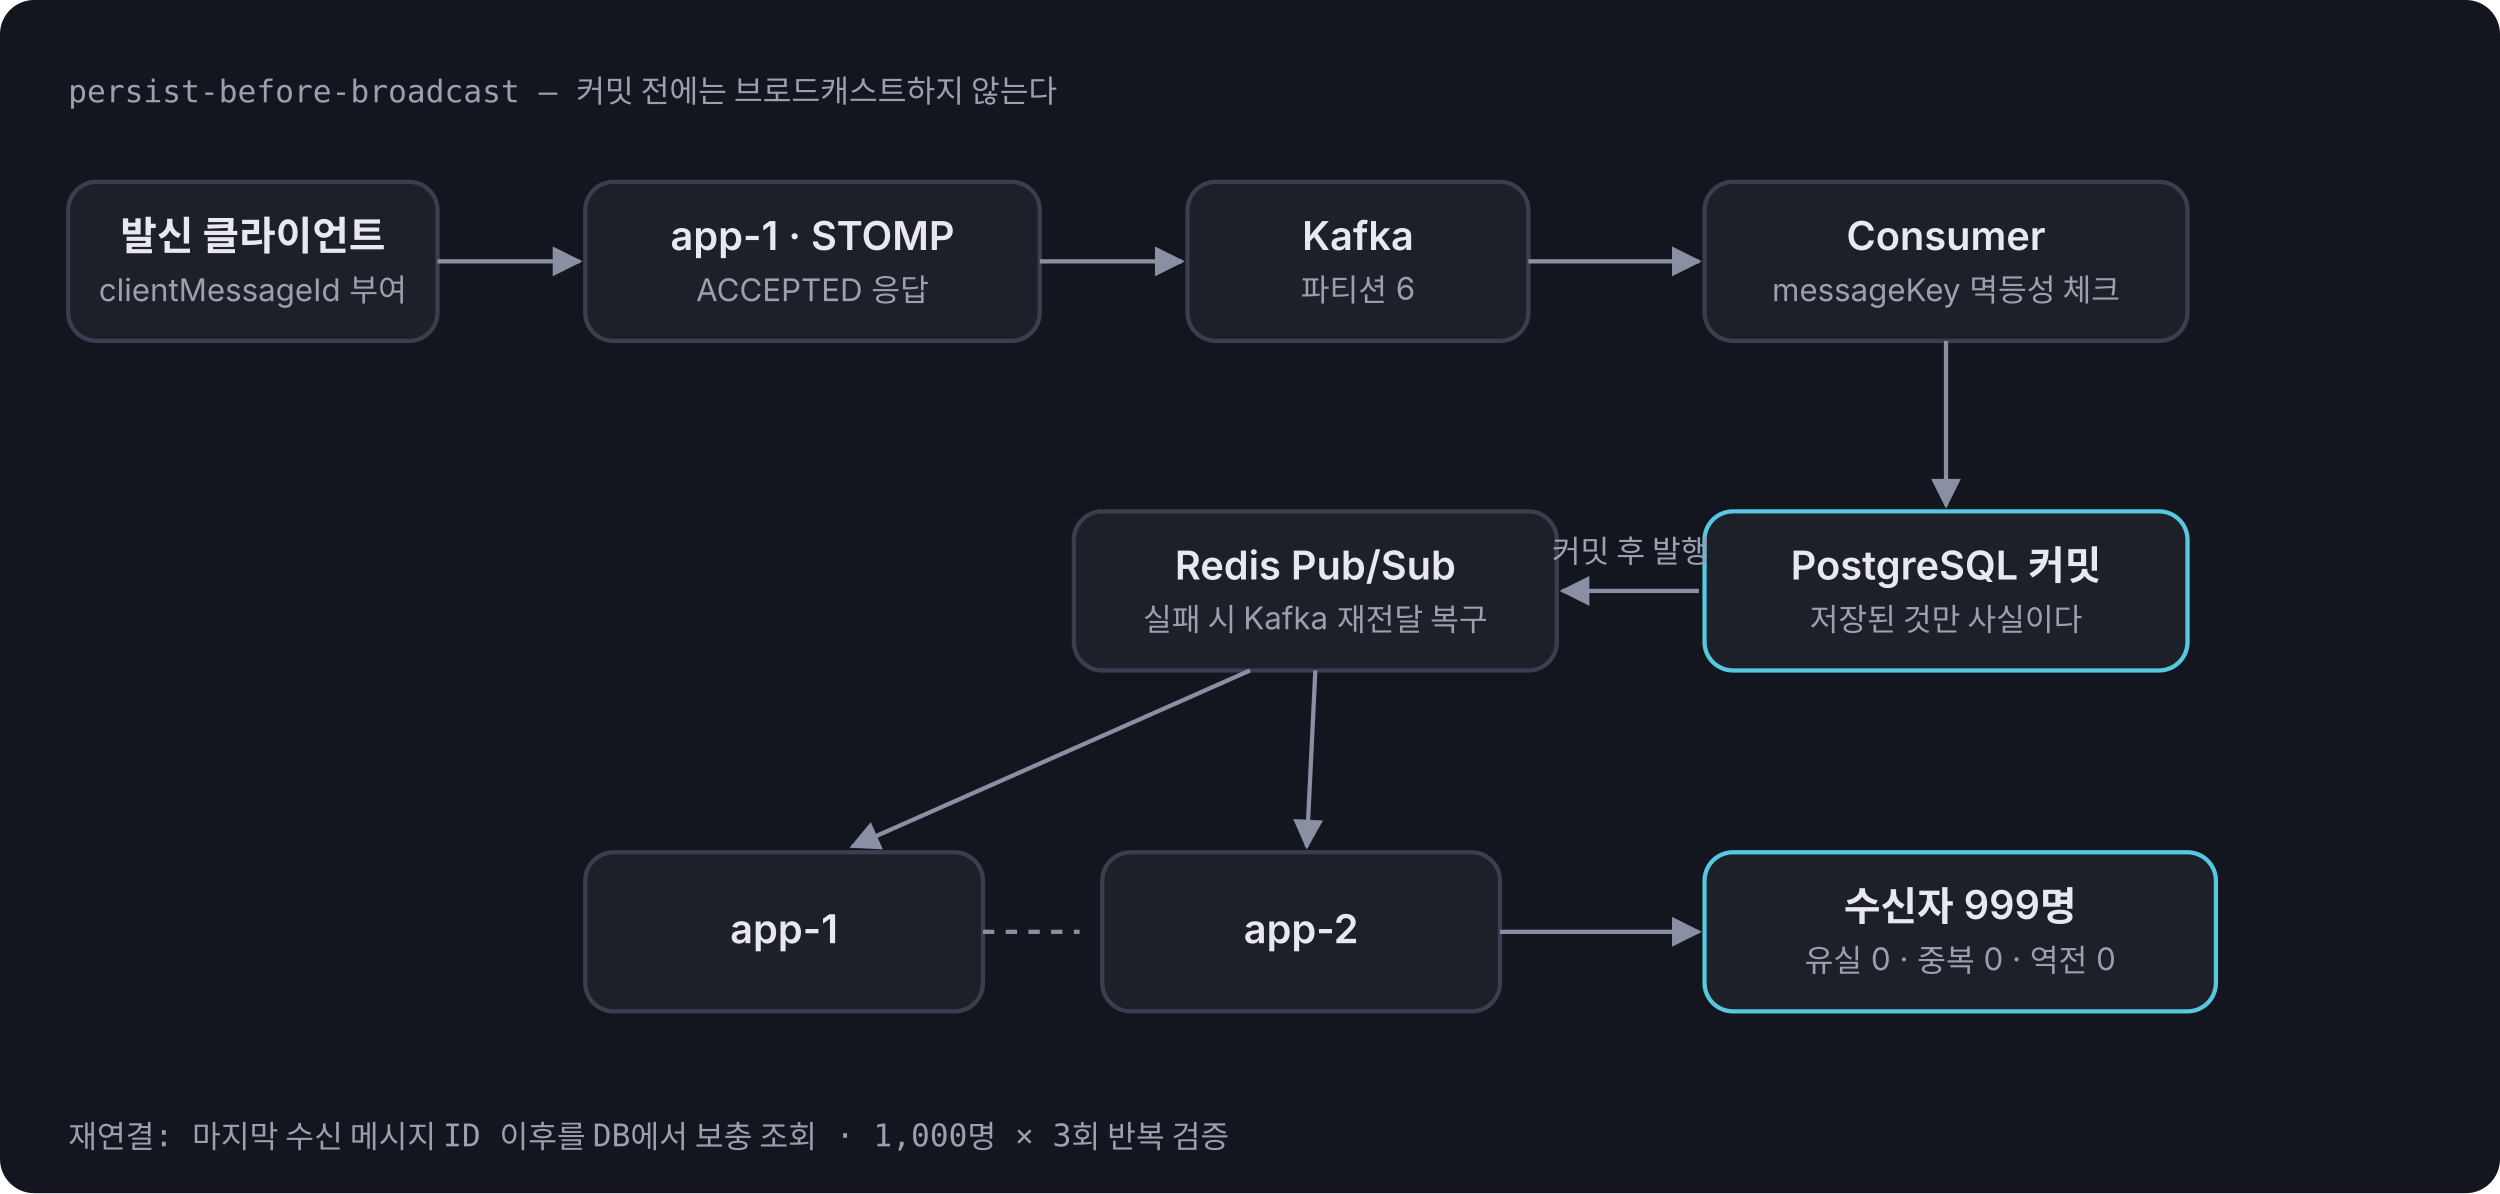
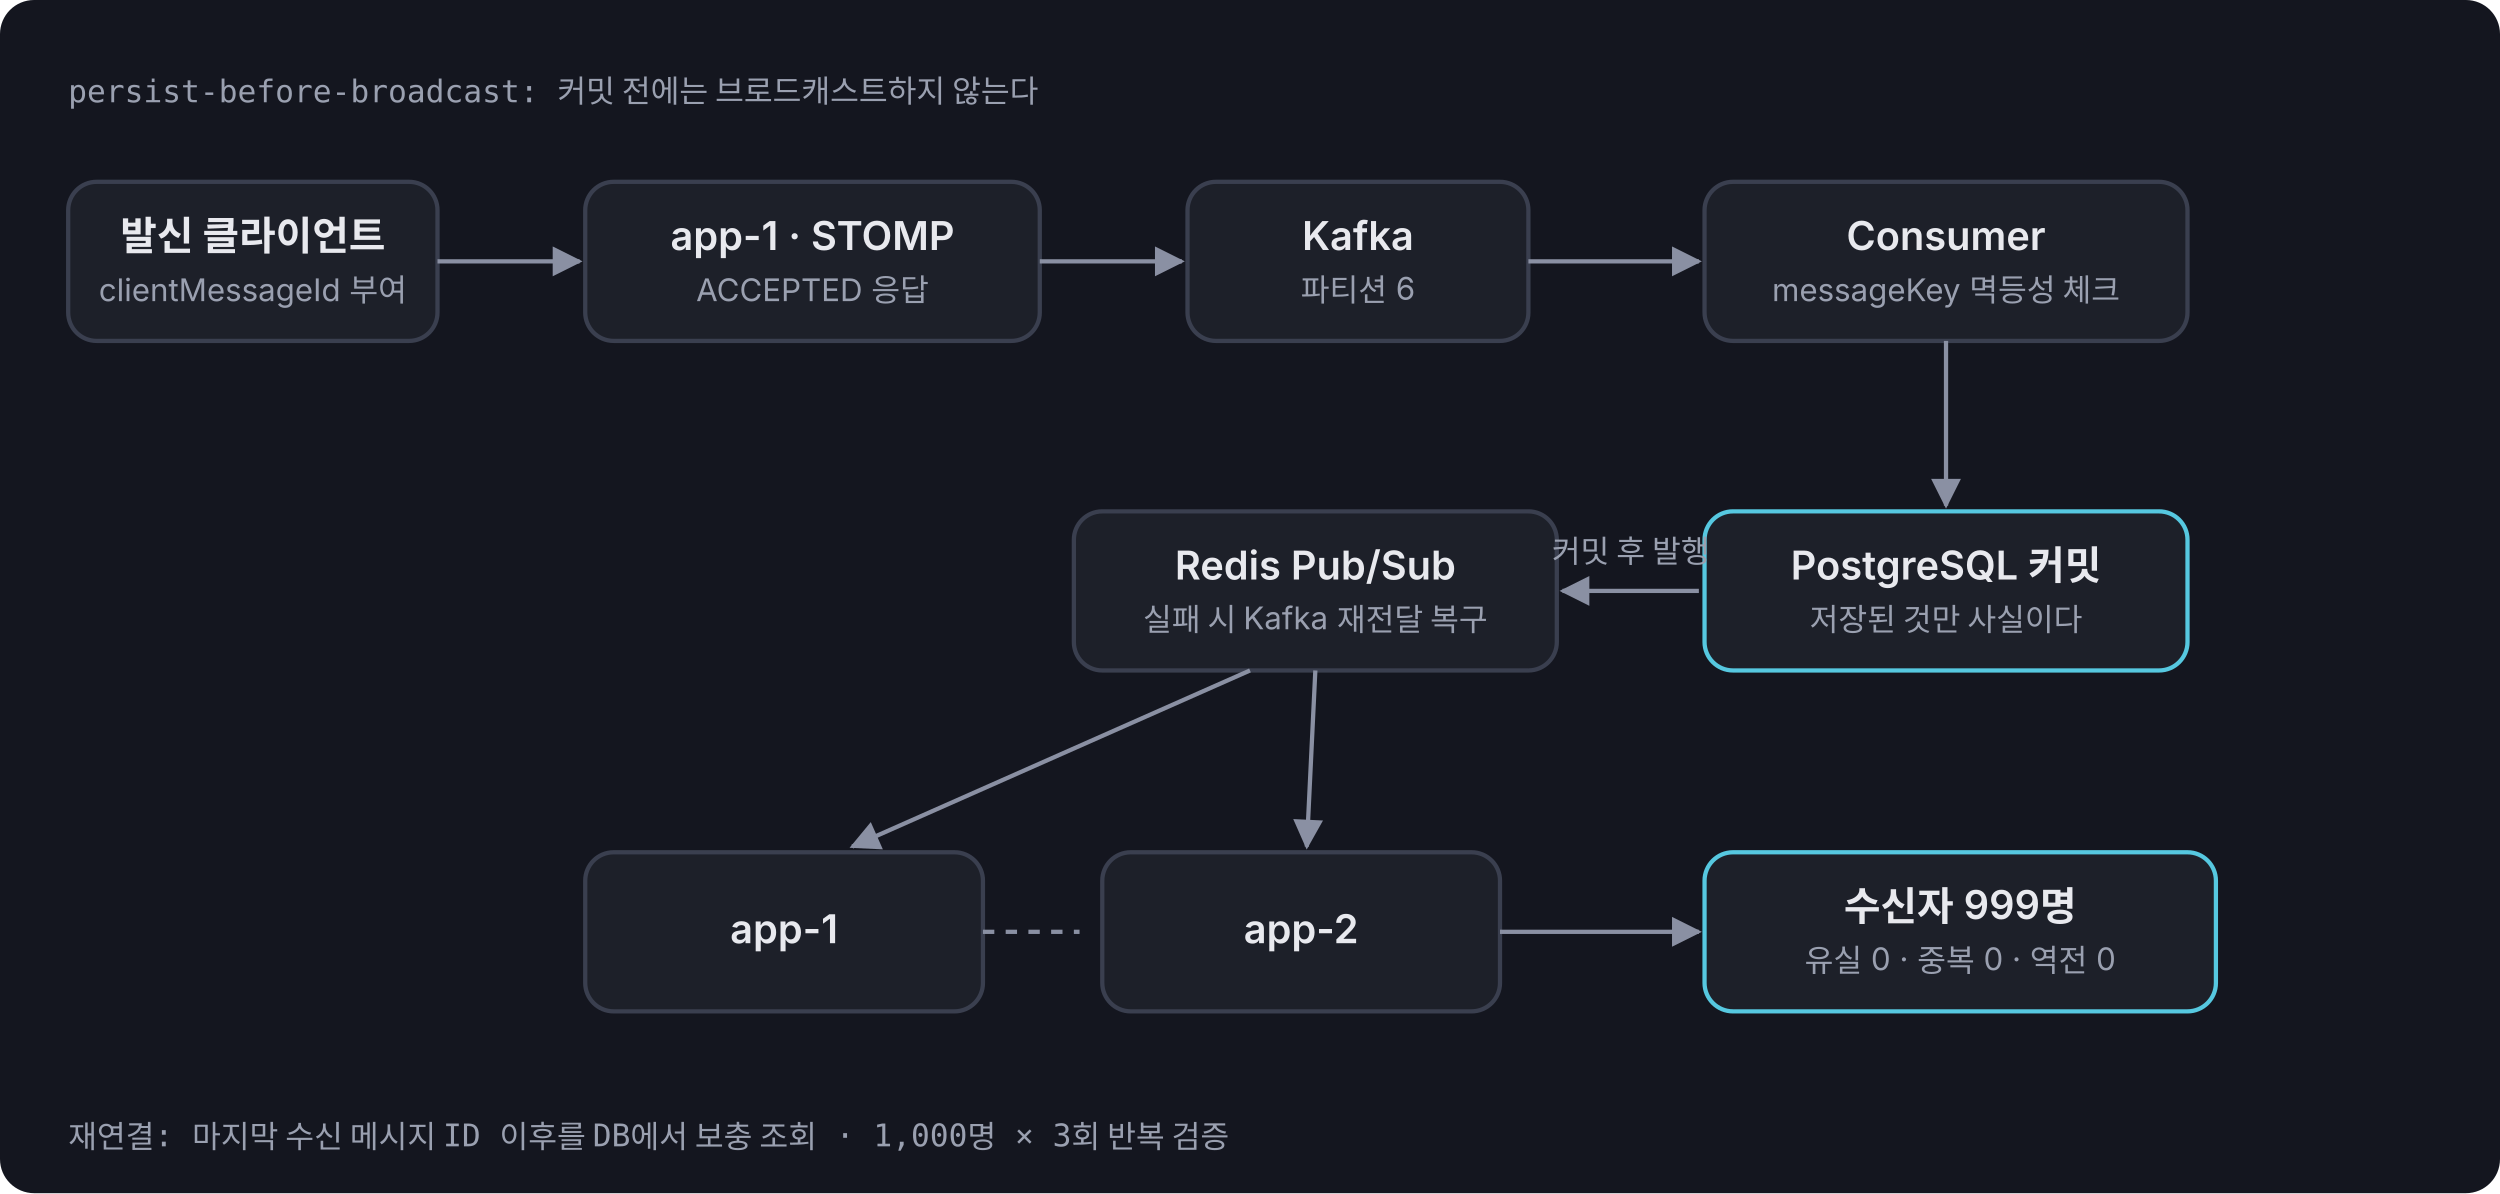
<svg xmlns="http://www.w3.org/2000/svg" viewBox="0 0 880 420" style="max-width:100%" role="img" aria-label="persist-before-broadcast 메시지 파이프라인: STOMP, Kafka, DB 커밋, Redis Pub/Sub, 2대 인스턴스 fan-out">
  <rect width="880" height="420" rx="12" fill="#14161f" />
  <defs>
    <marker id="a" viewBox="0 0 10 10" refX="9" refY="5" markerWidth="7" markerHeight="7" orient="auto-start-reverse">
      <path d="M0 0 L10 5 L0 10 z" fill="#8a90a3" />
    </marker>
  </defs>
  <style>
    .box{fill:#1d2029;stroke:#3a3f4f;stroke-width:1.5}
    .t{fill:#e8e9ee;font:600 14px 'Pretendard',-apple-system,sans-serif}
    .s{fill:#9aa0b0;font:11px 'Pretendard',-apple-system,sans-serif}
    .m{fill:#9aa0b0;font:11px ui-monospace,Menlo,monospace}
    .ln{stroke:#8a90a3;stroke-width:1.5;fill:none}
  </style>
-   <text x="24" y="36" class="m">persist-before-broadcast — 커밋 전에는 브로드캐스트하지 않는다</text>
+   <text x="24" y="36" class="m">persist-before-broadcast: 커밋 전에는 브로드캐스트하지 않는다</text>
  <rect x="24" y="64" width="130" height="56" rx="10" class="box" />
  <text x="89" y="88" text-anchor="middle" class="t">발신 클라이언트</text>
  <text x="89" y="106" text-anchor="middle" class="s">clientMessageId 부여</text>
  <rect x="206" y="64" width="160" height="56" rx="10" class="box" />
  <text x="286" y="88" text-anchor="middle" class="t">app-1 · STOMP</text>
  <text x="286" y="106" text-anchor="middle" class="s">ACCEPTED 응답</text>
  <rect x="418" y="64" width="120" height="56" rx="10" class="box" />
  <text x="478" y="88" text-anchor="middle" class="t">Kafka</text>
  <text x="478" y="106" text-anchor="middle" class="s">파티션 6</text>
  <rect x="600" y="64" width="170" height="56" rx="10" class="box" />
  <text x="685" y="88" text-anchor="middle" class="t">Consumer</text>
  <text x="685" y="106" text-anchor="middle" class="s">messageKey 멱등성 체크</text>
  <line x1="154" y1="92" x2="204" y2="92" class="ln" marker-end="url(#a)" />
  <line x1="366" y1="92" x2="416" y2="92" class="ln" marker-end="url(#a)" />
  <line x1="538" y1="92" x2="598" y2="92" class="ln" marker-end="url(#a)" />
  <rect x="600" y="180" width="170" height="56" rx="10" fill="#1d2029" stroke="#56c8e0" stroke-width="1.5" />
  <text x="685" y="204" text-anchor="middle" class="t">PostgreSQL 커밋</text>
  <text x="685" y="222" text-anchor="middle" class="s">저장된 것만 사실이다</text>
  <rect x="378" y="180" width="170" height="56" rx="10" class="box" />
  <text x="463" y="204" text-anchor="middle" class="t">Redis Pub/Sub</text>
  <text x="463" y="222" text-anchor="middle" class="s">실패 시 Kafka 재전달 복구</text>
  <line x1="685" y1="120" x2="685" y2="178" class="ln" marker-end="url(#a)" />
  <line x1="598" y1="208" x2="550" y2="208" class="ln" marker-end="url(#a)" />
  <text x="574" y="198" text-anchor="middle" class="s">커밋 후 발행</text>
  <rect x="206" y="300" width="140" height="56" rx="10" class="box" />
  <text x="276" y="332" text-anchor="middle" class="t">app-1</text>
  <rect x="388" y="300" width="140" height="56" rx="10" class="box" />
  <text x="458" y="332" text-anchor="middle" class="t">app-2</text>
  <rect x="600" y="300" width="180" height="56" rx="10" fill="#1d2029" stroke="#56c8e0" stroke-width="1.5" />
  <text x="690" y="324" text-anchor="middle" class="t">수신자 999명</text>
  <text x="690" y="342" text-anchor="middle" class="s">유실 0 · 중복 0 · 역전 0</text>
  <line x1="440" y1="236" x2="300" y2="298" class="ln" marker-end="url(#a)" />
  <line x1="463" y1="236" x2="460" y2="298" class="ln" marker-end="url(#a)" />
  <line x1="346" y1="328" x2="380" y2="328" class="ln" stroke-dasharray="4 4" />
  <line x1="528" y1="328" x2="598" y2="328" class="ln" marker-end="url(#a)" />
  <text x="24" y="404" class="m">재연결: 마지막 수신 메시지 ID 이후를 DB에서 보충 조회 · 1,000명 × 3회 반복 검증</text>
</svg>
